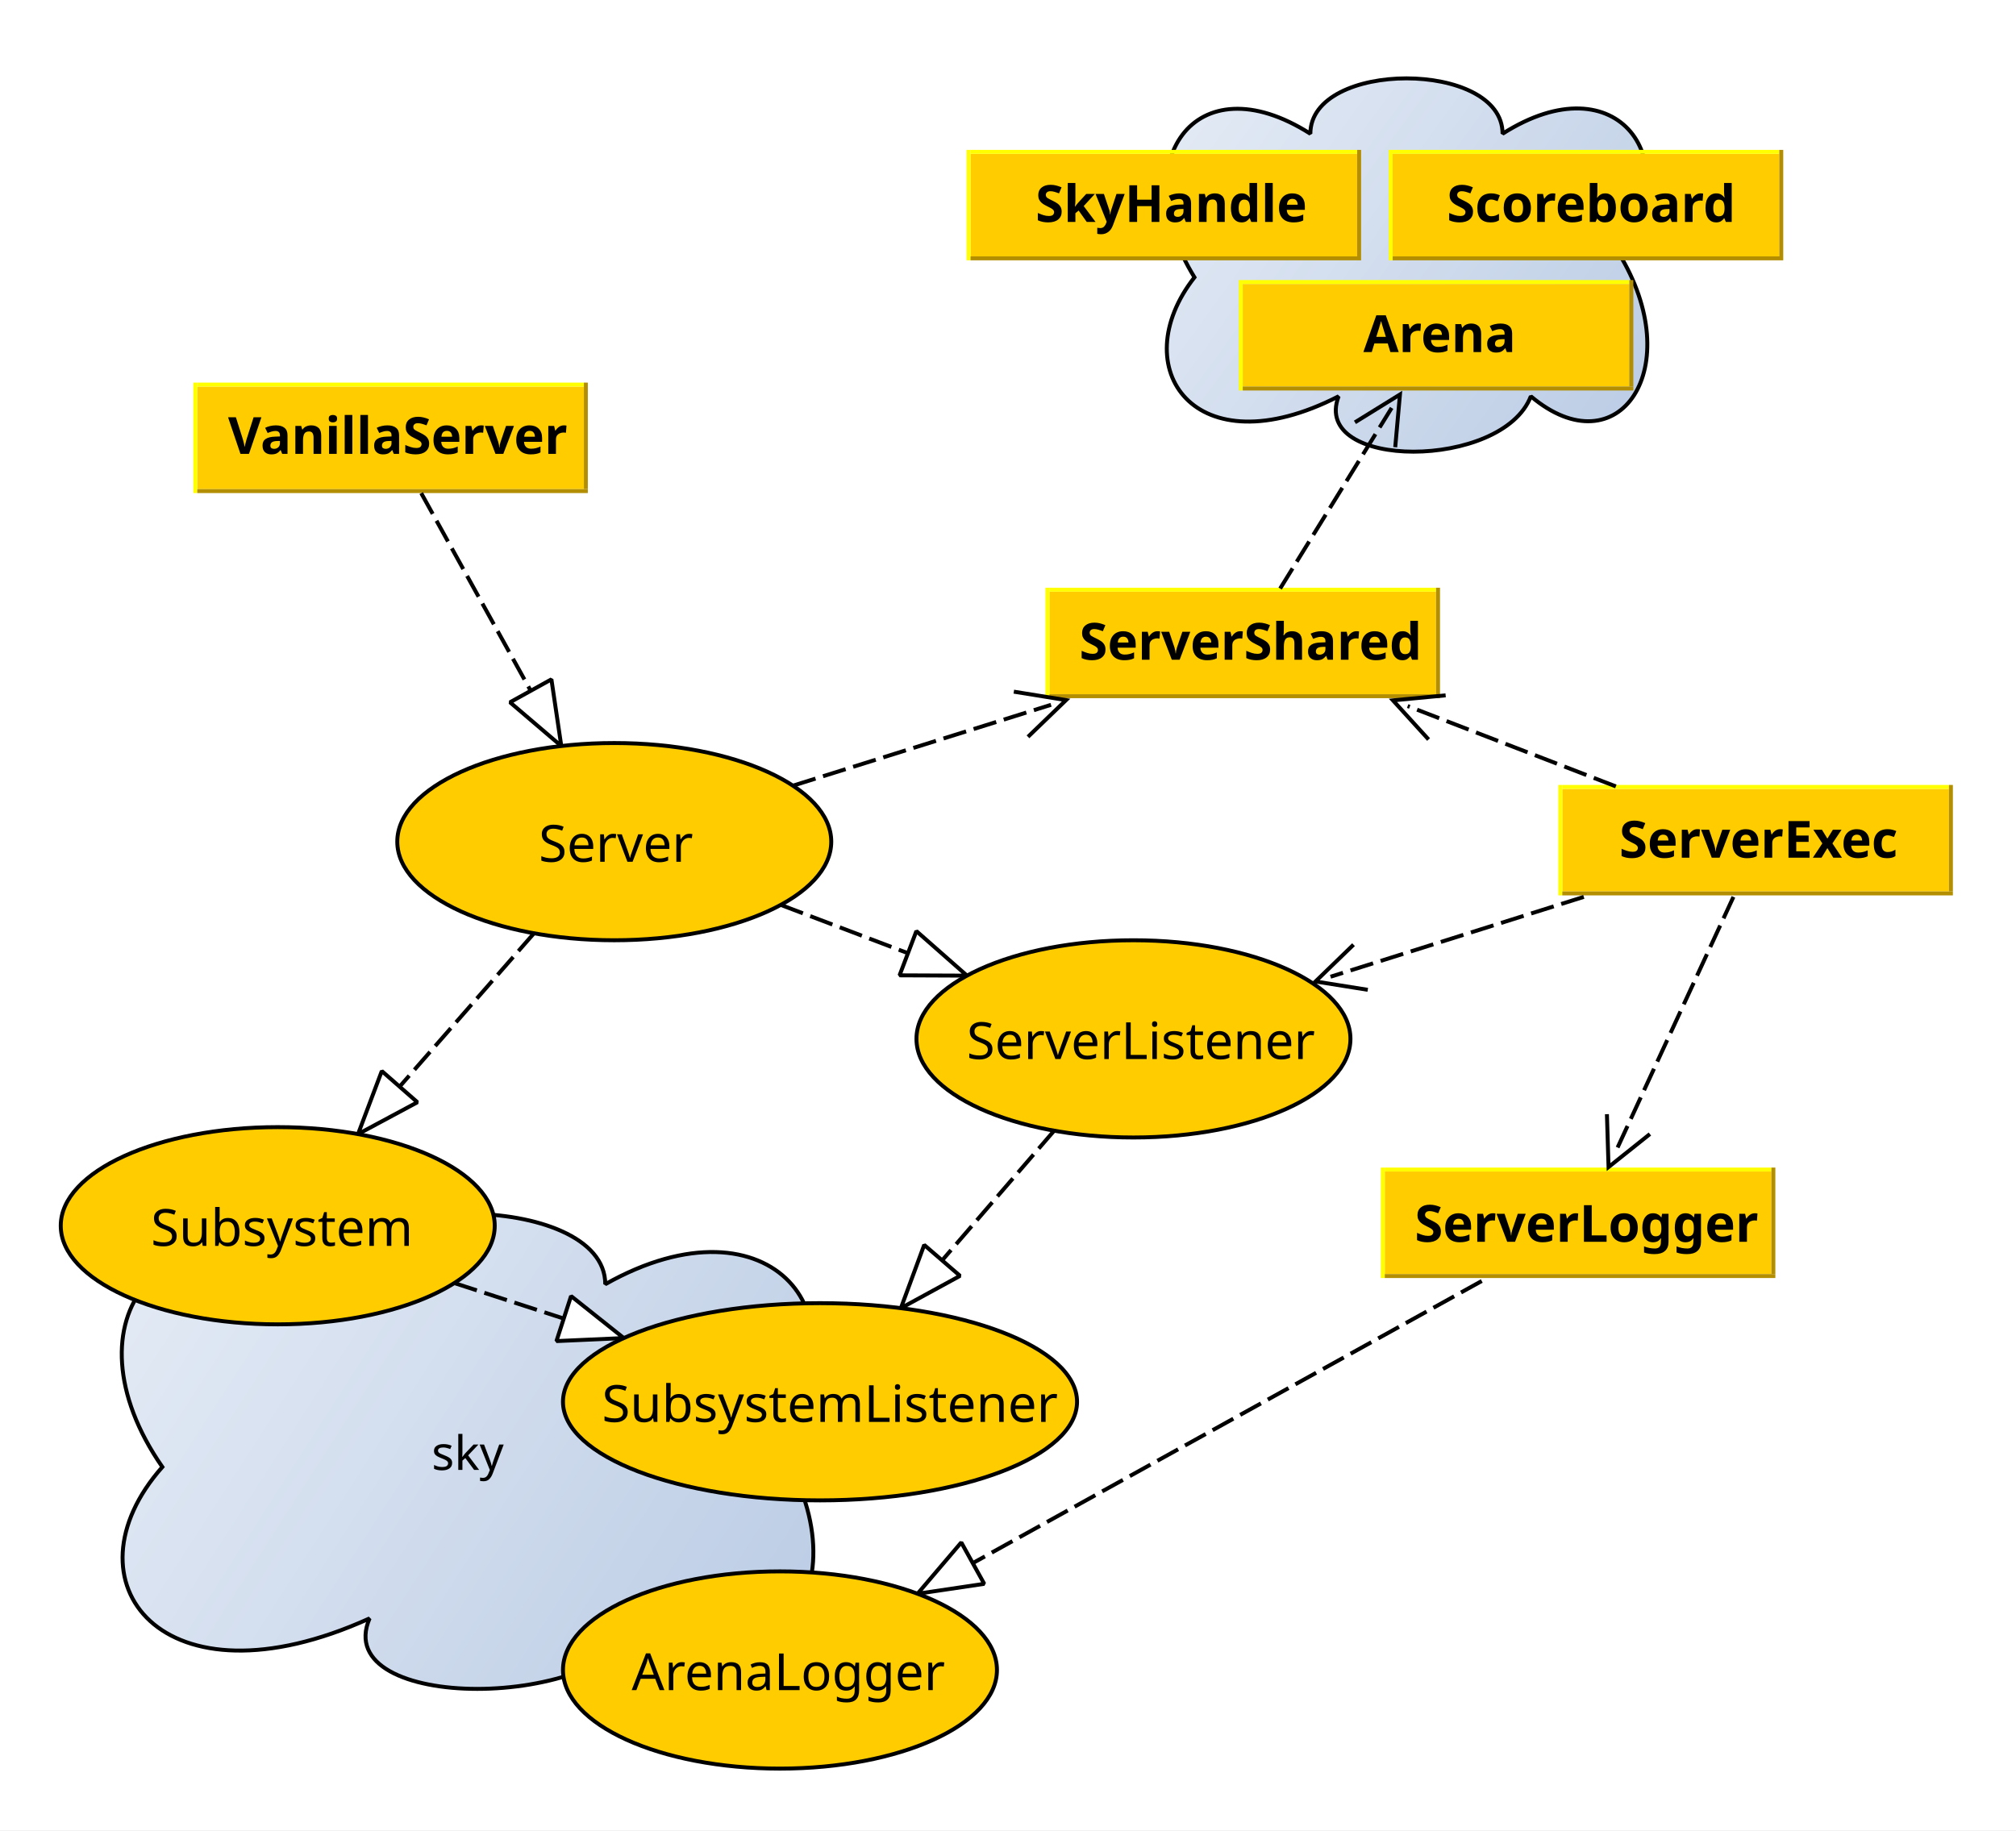
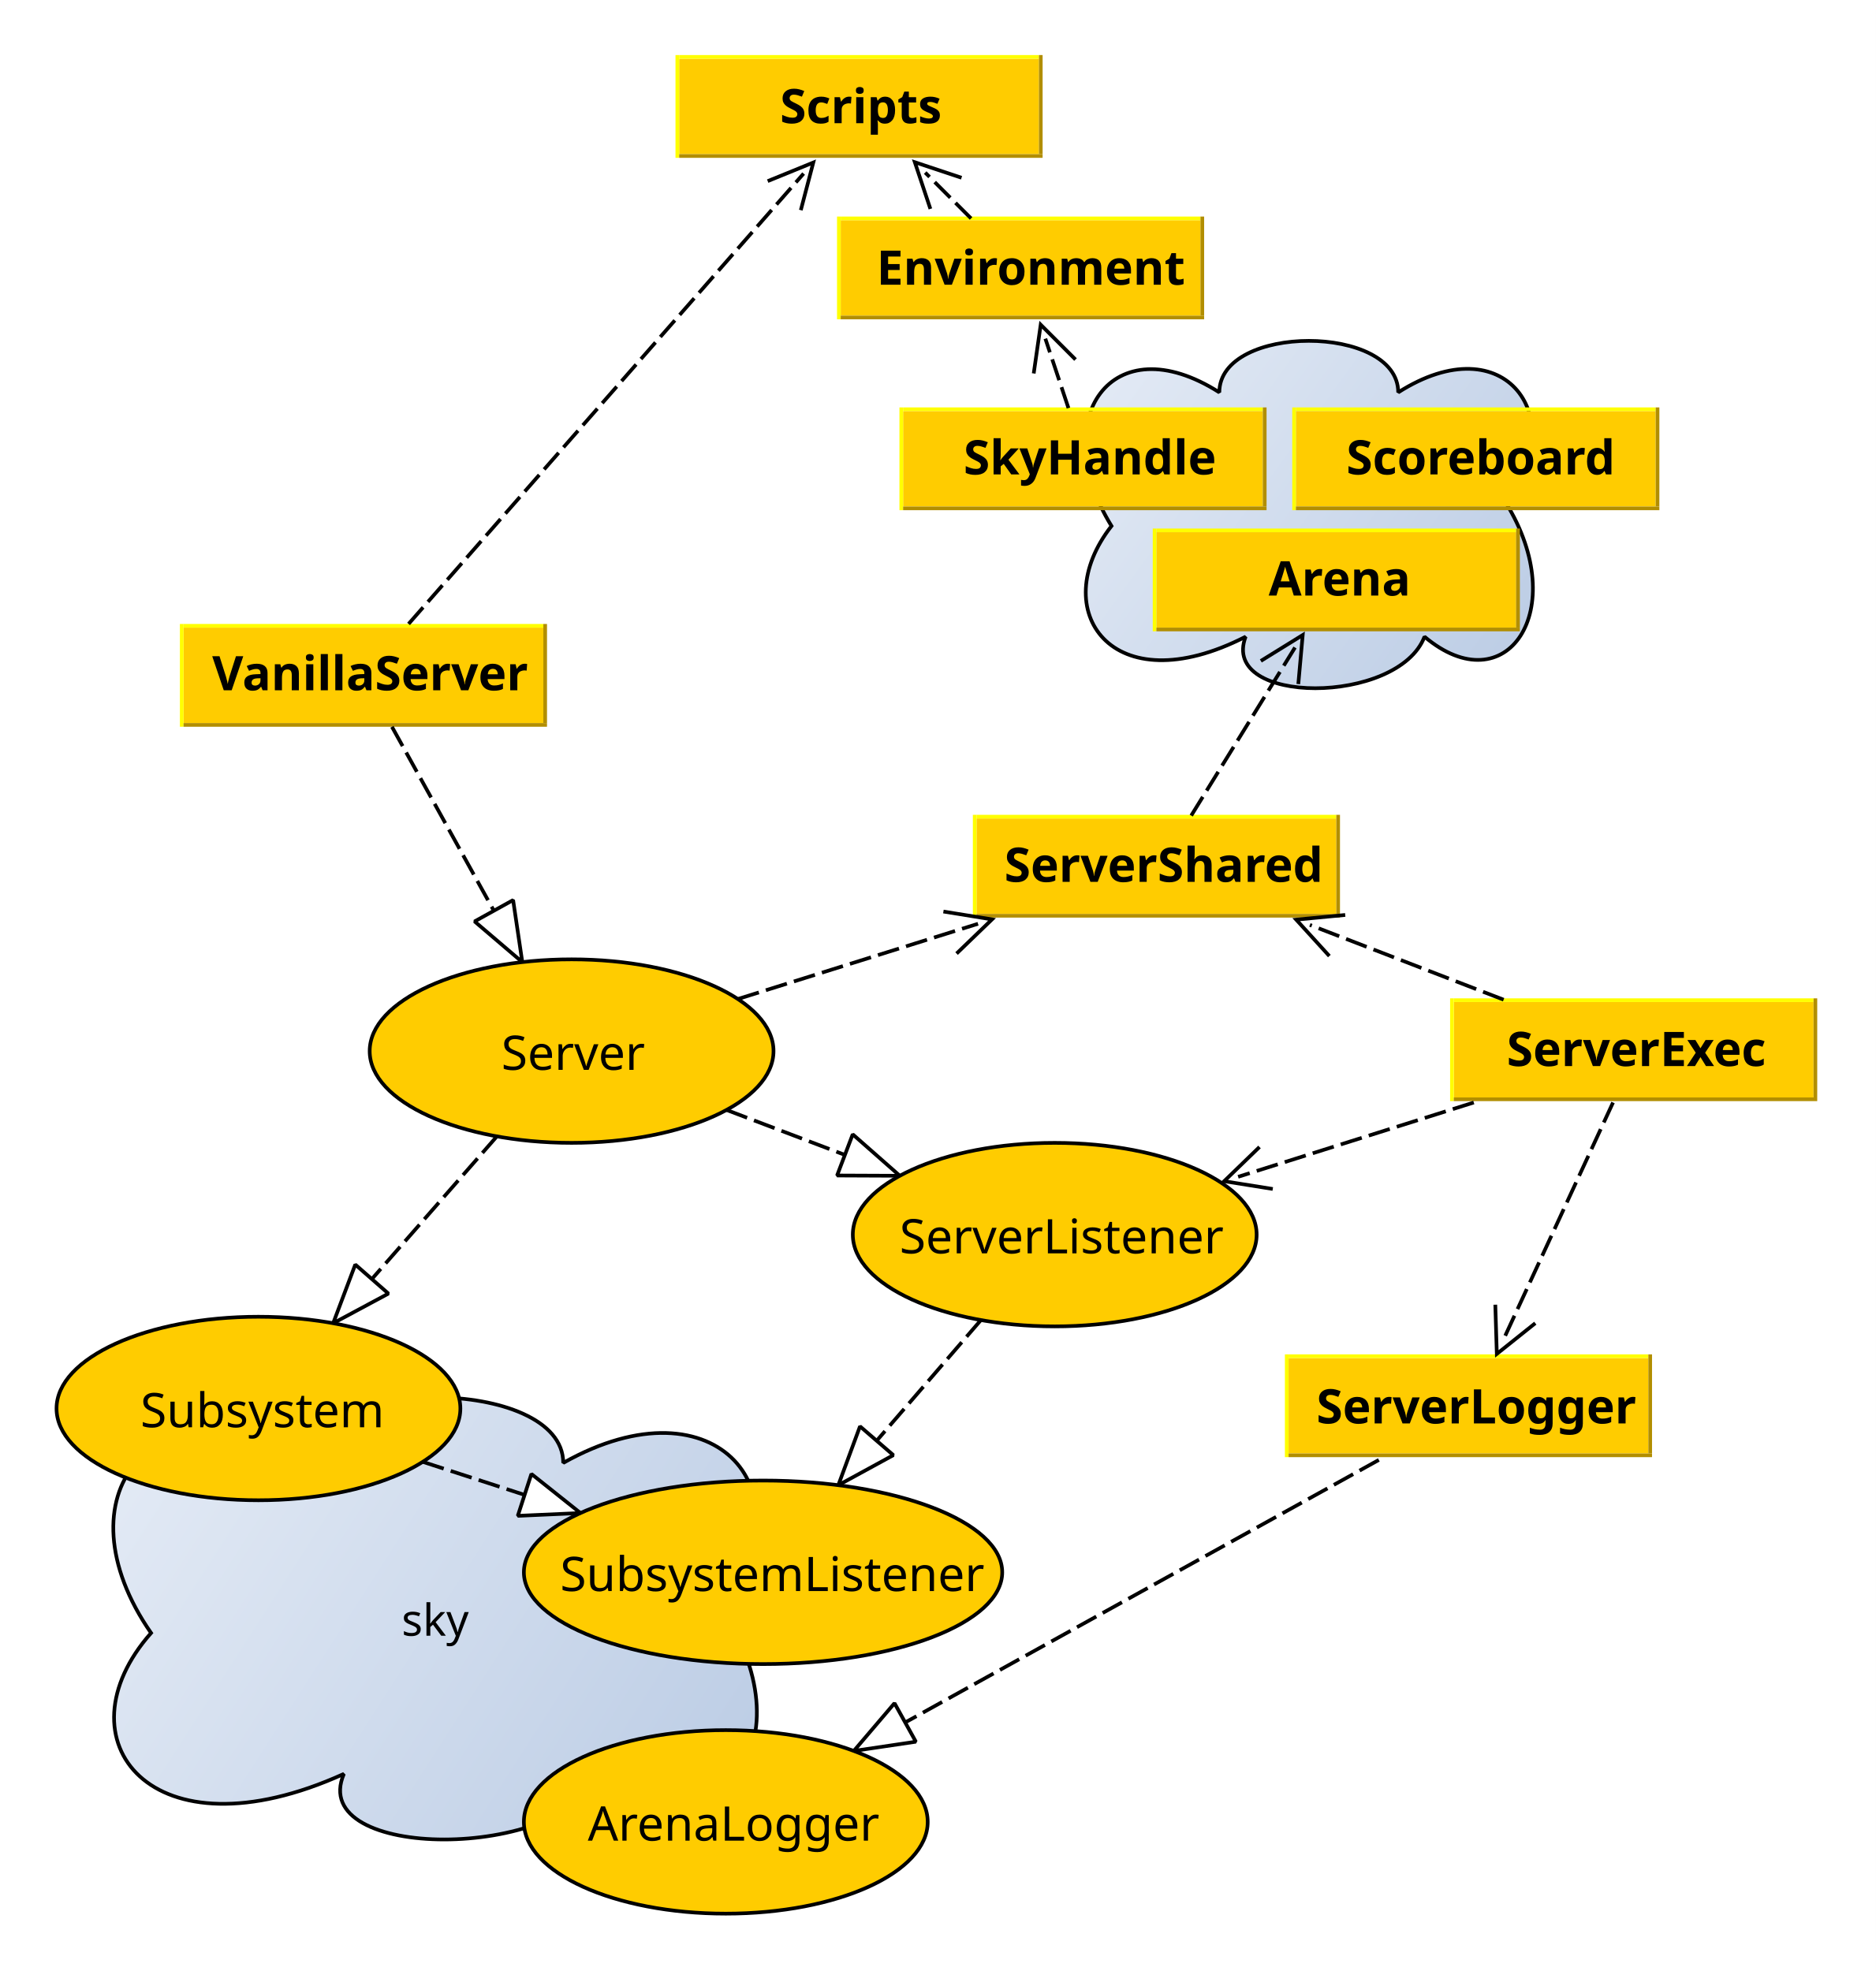
- <svg xmlns="http://www.w3.org/2000/svg" fill-opacity="1" color-rendering="auto" color-interpolation="auto" text-rendering="auto" stroke="black" stroke-linecap="square" width="511" stroke-miterlimit="10" shape-rendering="auto" stroke-opacity="1" fill="black" stroke-dasharray="none" font-weight="normal" stroke-width="1" height="464" font-family="'Dialog'" font-style="normal" stroke-linejoin="miter" font-size="12px" stroke-dashoffset="0" image-rendering="auto">
+ <svg xmlns="http://www.w3.org/2000/svg" fill-opacity="1" color-rendering="auto" color-interpolation="auto" text-rendering="auto" stroke="black" stroke-linecap="square" width="511" stroke-miterlimit="10" shape-rendering="auto" stroke-opacity="1" fill="black" stroke-dasharray="none" font-weight="normal" stroke-width="1" height="537" font-family="'Dialog'" font-style="normal" stroke-linejoin="miter" font-size="12px" stroke-dashoffset="0" image-rendering="auto">
  <defs id="genericDefs" />
  <g>
    <defs id="defs1">
      <linearGradient x1="470.4" gradientUnits="userSpaceOnUse" x2="676.4" y1="550.747" y2="683.121" id="linearGradient1" spreadMethod="reflect">
        <stop stop-opacity="1" stop-color="rgb(232,238,247)" offset="0%" />
        <stop stop-opacity="1" stop-color="rgb(183,201,227)" offset="100%" />
      </linearGradient>
      <linearGradient x1="739.85" gradientUnits="userSpaceOnUse" x2="883.15" y1="264.187" y2="368.187" id="linearGradient2" spreadMethod="reflect">
        <stop stop-opacity="1" stop-color="rgb(232,238,247)" offset="0%" />
        <stop stop-opacity="1" stop-color="rgb(183,201,227)" offset="100%" />
      </linearGradient>
      <clipPath clipPathUnits="userSpaceOnUse" id="clipPath1">
-         <path d="M0 0 L511 0 L511 464 L0 464 L0 0 Z" />
+         <path d="M0 0 L511 0 L511 537 L0 537 L0 0 Z" />
      </clipPath>
      <clipPath clipPathUnits="userSpaceOnUse" id="clipPath2">
-         <path d="M455 249 L966 249 L966 713 L455 713 L455 249 Z" />
+         <path d="M455 176 L966 176 L966 713 L455 713 L455 176 Z" />
      </clipPath>
      <clipPath clipPathUnits="userSpaceOnUse" id="clipPath3">
        <path d="M850 448 L850 476 L950 476 L950 448 Z" />
      </clipPath>
      <clipPath clipPathUnits="userSpaceOnUse" id="clipPath4">
        <path d="M504 346 L504 374 L604 374 L604 346 Z" />
      </clipPath>
      <clipPath clipPathUnits="userSpaceOnUse" id="clipPath5">
        <path d="M720 398 L720 426 L820 426 L820 398 Z" />
      </clipPath>
      <clipPath clipPathUnits="userSpaceOnUse" id="clipPath6">
        <path d="M805 545 L805 573 L905 573 L905 545 Z" />
      </clipPath>
      <clipPath clipPathUnits="userSpaceOnUse" id="clipPath7">
        <path d="M700 287 L700 315 L800 315 L800 287 Z" />
      </clipPath>
      <clipPath clipPathUnits="userSpaceOnUse" id="clipPath8">
        <path d="M769 320 L769 348 L869 348 L869 320 Z" />
      </clipPath>
      <clipPath clipPathUnits="userSpaceOnUse" id="clipPath9">
        <path d="M807 287 L807 315 L907 315 L907 287 Z" />
      </clipPath>
+       <clipPath clipPathUnits="userSpaceOnUse" id="clipPath10">
+         <path d="M683 235 L683 263 L783 263 L783 235 Z" />
+       </clipPath>
+       <clipPath clipPathUnits="userSpaceOnUse" id="clipPath11">
+         <path d="M639 191 L639 219 L739 219 L739 191 Z" />
+       </clipPath>
    </defs>
-     <g fill="white" text-rendering="geometricPrecision" shape-rendering="geometricPrecision" transform="translate(-455,-249)" stroke="white">
-       <rect x="455" width="511" height="464" y="249" clip-path="url(#clipPath2)" stroke="none" />
-     </g>
-     <g fill="url(#linearGradient1)" text-rendering="geometricPrecision" shape-rendering="geometricPrecision" transform="matrix(1,0,0,1,-455,-249)" stroke="url(#linearGradient1)">
+     <g fill="white" text-rendering="geometricPrecision" shape-rendering="geometricPrecision" transform="translate(-455,-176)" stroke="white">
+       <rect x="455" width="511" height="537" y="176" clip-path="url(#clipPath2)" stroke="none" />
+     </g>
+     <g fill="url(#linearGradient1)" text-rendering="geometricPrecision" shape-rendering="geometricPrecision" transform="matrix(1,0,0,1,-455,-176)" stroke="url(#linearGradient1)">
      <path d="M496.15 620.905 C470.4 583.841 496.15 550.747 538.38 574.574 C538.38 550.747 608.42 550.747 608.42 574.574 C650.65 550.747 676.4 583.841 650.65 612.963 C676.4 650.027 650.65 683.121 618.72 659.293 C608.42 683.121 538.38 683.121 548.68 659.293 C496.15 683.121 470.4 650.027 496.15 620.905 Z" stroke="none" clip-path="url(#clipPath2)" />
    </g>
-     <g text-rendering="geometricPrecision" stroke-miterlimit="1.45" shape-rendering="geometricPrecision" transform="matrix(1,0,0,1,-455,-249)" stroke-linecap="butt">
+     <g text-rendering="geometricPrecision" stroke-miterlimit="1.45" shape-rendering="geometricPrecision" transform="matrix(1,0,0,1,-455,-176)" stroke-linecap="butt">
      <path fill="none" d="M496.15 620.905 C470.4 583.841 496.15 550.747 538.38 574.574 C538.38 550.747 608.42 550.747 608.42 574.574 C650.65 550.747 676.4 583.841 650.65 612.963 C676.4 650.027 650.65 683.121 618.72 659.293 C608.42 683.121 538.38 683.121 548.68 659.293 C496.15 683.121 470.4 650.027 496.15 620.905 Z" clip-path="url(#clipPath2)" />
      <text x="564.4" xml:space="preserve" y="621.648" clip-path="url(#clipPath2)" font-family="sans-serif" stroke="none">sky</text>
    </g>
-     <g fill="url(#linearGradient2)" text-rendering="geometricPrecision" shape-rendering="geometricPrecision" transform="matrix(1,0,0,1,-455,-249)" stroke="url(#linearGradient2)">
+     <g fill="url(#linearGradient2)" text-rendering="geometricPrecision" shape-rendering="geometricPrecision" transform="matrix(1,0,0,1,-455,-176)" stroke="url(#linearGradient2)">
      <path d="M757.763 319.307 C739.85 290.187 757.763 264.187 787.139 282.907 C787.139 264.187 835.861 264.187 835.861 282.907 C865.237 264.187 883.15 290.187 865.237 313.067 C883.15 342.187 865.237 368.187 843.026 349.467 C835.861 368.187 787.139 368.187 794.304 349.467 C757.763 368.187 739.85 342.187 757.763 319.307 Z" stroke="none" clip-path="url(#clipPath2)" />
    </g>
-     <g text-rendering="geometricPrecision" stroke-miterlimit="1.45" shape-rendering="geometricPrecision" transform="matrix(1,0,0,1,-455,-249)" stroke-linecap="butt">
+     <g text-rendering="geometricPrecision" stroke-miterlimit="1.45" shape-rendering="geometricPrecision" transform="matrix(1,0,0,1,-455,-176)" stroke-linecap="butt">
      <path fill="none" d="M757.763 319.307 C739.85 290.187 757.763 264.187 787.139 282.907 C787.139 264.187 835.861 264.187 835.861 282.907 C865.237 264.187 883.15 290.187 865.237 313.067 C883.15 342.187 865.237 368.187 843.026 349.467 C835.861 368.187 787.139 368.187 794.304 349.467 C757.763 368.187 739.85 342.187 757.763 319.307 Z" clip-path="url(#clipPath2)" />
    </g>
-     <g fill="rgb(255,204,0)" text-rendering="geometricPrecision" shape-rendering="geometricPrecision" transform="matrix(1,0,0,1,-455,-249)" stroke="rgb(255,204,0)">
+     <g fill="rgb(255,204,0)" text-rendering="geometricPrecision" shape-rendering="geometricPrecision" transform="matrix(1,0,0,1,-455,-176)" stroke="rgb(255,204,0)">
      <ellipse rx="55" ry="25" clip-path="url(#clipPath2)" cx="525.4" cy="559.747" stroke="none" />
    </g>
-     <g font-size="13px" stroke-linecap="butt" transform="matrix(1,0,0,1,-455,-249)" text-rendering="geometricPrecision" font-family="sans-serif" shape-rendering="geometricPrecision" stroke-miterlimit="1.45">
+     <g font-size="13px" stroke-linecap="butt" transform="matrix(1,0,0,1,-455,-176)" text-rendering="geometricPrecision" font-family="sans-serif" shape-rendering="geometricPrecision" stroke-miterlimit="1.45">
      <text x="493.249" xml:space="preserve" y="564.854" clip-path="url(#clipPath2)" stroke="none">Subsystem</text>
      <ellipse rx="55" fill="none" ry="25" clip-path="url(#clipPath2)" cx="525.4" cy="559.747" />
    </g>
-     <g fill="rgb(255,204,0)" text-rendering="geometricPrecision" shape-rendering="geometricPrecision" transform="matrix(1,0,0,1,-455,-249)" stroke="rgb(255,204,0)">
+     <g fill="rgb(255,204,0)" text-rendering="geometricPrecision" shape-rendering="geometricPrecision" transform="matrix(1,0,0,1,-455,-176)" stroke="rgb(255,204,0)">
      <ellipse rx="55" ry="25" clip-path="url(#clipPath2)" cx="652.7" cy="672.374" stroke="none" />
    </g>
-     <g font-size="13px" stroke-linecap="butt" transform="matrix(1,0,0,1,-455,-249)" text-rendering="geometricPrecision" font-family="sans-serif" shape-rendering="geometricPrecision" stroke-miterlimit="1.45">
+     <g font-size="13px" stroke-linecap="butt" transform="matrix(1,0,0,1,-455,-176)" text-rendering="geometricPrecision" font-family="sans-serif" shape-rendering="geometricPrecision" stroke-miterlimit="1.45">
      <text x="615.115" xml:space="preserve" y="677.48" clip-path="url(#clipPath2)" stroke="none">ArenaLogger</text>
      <ellipse rx="55" fill="none" ry="25" clip-path="url(#clipPath2)" cx="652.7" cy="672.374" />
    </g>
-     <g fill="rgb(255,204,0)" text-rendering="geometricPrecision" shape-rendering="geometricPrecision" transform="matrix(1,0,0,1,-455,-249)" stroke="rgb(255,204,0)">
+     <g fill="rgb(255,204,0)" text-rendering="geometricPrecision" shape-rendering="geometricPrecision" transform="matrix(1,0,0,1,-455,-176)" stroke="rgb(255,204,0)">
      <ellipse rx="55" ry="25" clip-path="url(#clipPath2)" cx="742.3" cy="512.374" stroke="none" />
    </g>
-     <g font-size="13px" stroke-linecap="butt" transform="matrix(1,0,0,1,-455,-249)" text-rendering="geometricPrecision" font-family="sans-serif" shape-rendering="geometricPrecision" stroke-miterlimit="1.45">
+     <g font-size="13px" stroke-linecap="butt" transform="matrix(1,0,0,1,-455,-176)" text-rendering="geometricPrecision" font-family="sans-serif" shape-rendering="geometricPrecision" stroke-miterlimit="1.45">
      <text x="700.031" xml:space="preserve" y="517.48" clip-path="url(#clipPath2)" stroke="none">ServerListener</text>
      <ellipse rx="55" fill="none" ry="25" clip-path="url(#clipPath2)" cx="742.3" cy="512.374" />
    </g>
-     <g fill="rgb(255,204,0)" text-rendering="geometricPrecision" shape-rendering="geometricPrecision" transform="matrix(1,0,0,1,-455,-249)" stroke="rgb(255,204,0)">
+     <g fill="rgb(255,204,0)" text-rendering="geometricPrecision" shape-rendering="geometricPrecision" transform="matrix(1,0,0,1,-455,-176)" stroke="rgb(255,204,0)">
      <ellipse rx="65.15" ry="25" clip-path="url(#clipPath2)" cx="662.85" cy="604.374" stroke="none" />
    </g>
-     <g font-size="13px" stroke-linecap="butt" transform="matrix(1,0,0,1,-455,-249)" text-rendering="geometricPrecision" font-family="sans-serif" shape-rendering="geometricPrecision" stroke-miterlimit="1.45">
+     <g font-size="13px" stroke-linecap="butt" transform="matrix(1,0,0,1,-455,-176)" text-rendering="geometricPrecision" font-family="sans-serif" shape-rendering="geometricPrecision" stroke-miterlimit="1.45">
      <text x="607.575" xml:space="preserve" y="609.48" clip-path="url(#clipPath2)" stroke="none">SubsystemListener</text>
      <ellipse rx="65.15" fill="none" ry="25" clip-path="url(#clipPath2)" cx="662.85" cy="604.374" />
    </g>
-     <g fill="rgb(255,204,0)" text-rendering="geometricPrecision" shape-rendering="geometricPrecision" transform="matrix(1,0,0,1,-455,-249)" stroke="rgb(255,204,0)">
+     <g fill="rgb(255,204,0)" text-rendering="geometricPrecision" shape-rendering="geometricPrecision" transform="matrix(1,0,0,1,-455,-176)" stroke="rgb(255,204,0)">
      <ellipse rx="55" ry="25" clip-path="url(#clipPath2)" cx="610.7" cy="462.373" stroke="none" />
    </g>
-     <g font-size="13px" stroke-linecap="butt" transform="matrix(1,0,0,1,-455,-249)" text-rendering="geometricPrecision" font-family="sans-serif" shape-rendering="geometricPrecision" stroke-miterlimit="1.45">
+     <g font-size="13px" stroke-linecap="butt" transform="matrix(1,0,0,1,-455,-176)" text-rendering="geometricPrecision" font-family="sans-serif" shape-rendering="geometricPrecision" stroke-miterlimit="1.45">
      <text x="591.556" xml:space="preserve" y="467.48" clip-path="url(#clipPath2)" stroke="none">Server</text>
      <ellipse rx="55" fill="none" ry="25" clip-path="url(#clipPath2)" cx="610.7" cy="462.373" />
    </g>
-     <g fill="rgb(255,204,0)" text-rendering="geometricPrecision" shape-rendering="geometricPrecision" transform="matrix(1,0,0,1,-455,-249)" stroke="rgb(255,204,0)">
+     <g fill="rgb(255,204,0)" text-rendering="geometricPrecision" shape-rendering="geometricPrecision" transform="matrix(1,0,0,1,-455,-176)" stroke="rgb(255,204,0)">
      <rect x="851" width="98" height="26" y="449" clip-path="url(#clipPath2)" stroke="none" />
      <rect x="850" y="448" clip-path="url(#clipPath2)" fill="yellow" width="1" height="28" stroke="none" />
      <rect x="851" y="448" clip-path="url(#clipPath2)" fill="yellow" width="98" height="1" stroke="none" />
      <rect x="851" y="475" clip-path="url(#clipPath2)" fill="rgb(178,142,0)" width="99" height="1" stroke="none" />
      <rect x="949" y="448" clip-path="url(#clipPath2)" fill="rgb(178,142,0)" width="1" height="27" stroke="none" />
    </g>
-     <g font-size="13px" stroke-linecap="butt" transform="matrix(1,0,0,1,-455,-249)" text-rendering="geometricPrecision" font-family="sans-serif" shape-rendering="geometricPrecision" font-weight="bold" stroke-miterlimit="1.45">
+     <g font-size="13px" stroke-linecap="butt" transform="matrix(1,0,0,1,-455,-176)" text-rendering="geometricPrecision" font-family="sans-serif" shape-rendering="geometricPrecision" font-weight="bold" stroke-miterlimit="1.45">
      <text x="865.43" xml:space="preserve" y="466.443" clip-path="url(#clipPath3)" stroke="none">ServerExec</text>
    </g>
-     <g fill="rgb(255,204,0)" text-rendering="geometricPrecision" shape-rendering="geometricPrecision" transform="matrix(1,0,0,1,-455,-249)" stroke="rgb(255,204,0)">
+     <g fill="rgb(255,204,0)" text-rendering="geometricPrecision" shape-rendering="geometricPrecision" transform="matrix(1,0,0,1,-455,-176)" stroke="rgb(255,204,0)">
      <rect x="505" width="98" height="26" y="347" clip-path="url(#clipPath2)" stroke="none" />
      <rect x="504" y="346" clip-path="url(#clipPath2)" fill="yellow" width="1" height="28" stroke="none" />
      <rect x="505" y="346" clip-path="url(#clipPath2)" fill="yellow" width="98" height="1" stroke="none" />
      <rect x="505" y="373" clip-path="url(#clipPath2)" fill="rgb(178,142,0)" width="99" height="1" stroke="none" />
      <rect x="603" y="346" clip-path="url(#clipPath2)" fill="rgb(178,142,0)" width="1" height="27" stroke="none" />
    </g>
-     <g font-size="13px" stroke-linecap="butt" transform="matrix(1,0,0,1,-455,-249)" text-rendering="geometricPrecision" font-family="sans-serif" shape-rendering="geometricPrecision" font-weight="bold" stroke-miterlimit="1.45">
+     <g font-size="13px" stroke-linecap="butt" transform="matrix(1,0,0,1,-455,-176)" text-rendering="geometricPrecision" font-family="sans-serif" shape-rendering="geometricPrecision" font-weight="bold" stroke-miterlimit="1.45">
      <text x="512.807" xml:space="preserve" y="364.07" clip-path="url(#clipPath4)" stroke="none">VanillaServer</text>
    </g>
-     <g fill="rgb(255,204,0)" text-rendering="geometricPrecision" shape-rendering="geometricPrecision" transform="matrix(1,0,0,1,-455,-249)" stroke="rgb(255,204,0)">
+     <g fill="rgb(255,204,0)" text-rendering="geometricPrecision" shape-rendering="geometricPrecision" transform="matrix(1,0,0,1,-455,-176)" stroke="rgb(255,204,0)">
      <rect x="721" width="98" height="26" y="399" clip-path="url(#clipPath2)" stroke="none" />
      <rect x="720" y="398" clip-path="url(#clipPath2)" fill="yellow" width="1" height="28" stroke="none" />
      <rect x="721" y="398" clip-path="url(#clipPath2)" fill="yellow" width="98" height="1" stroke="none" />
      <rect x="721" y="425" clip-path="url(#clipPath2)" fill="rgb(178,142,0)" width="99" height="1" stroke="none" />
      <rect x="819" y="398" clip-path="url(#clipPath2)" fill="rgb(178,142,0)" width="1" height="27" stroke="none" />
    </g>
-     <g font-size="13px" stroke-linecap="butt" transform="matrix(1,0,0,1,-455,-249)" text-rendering="geometricPrecision" font-family="sans-serif" shape-rendering="geometricPrecision" font-weight="bold" stroke-miterlimit="1.45">
+     <g font-size="13px" stroke-linecap="butt" transform="matrix(1,0,0,1,-455,-176)" text-rendering="geometricPrecision" font-family="sans-serif" shape-rendering="geometricPrecision" font-weight="bold" stroke-miterlimit="1.45">
      <text x="728.575" xml:space="preserve" y="416.257" clip-path="url(#clipPath5)" stroke="none">ServerShared</text>
    </g>
-     <g fill="rgb(255,204,0)" text-rendering="geometricPrecision" shape-rendering="geometricPrecision" transform="matrix(1,0,0,1,-455,-249)" stroke="rgb(255,204,0)">
+     <g fill="rgb(255,204,0)" text-rendering="geometricPrecision" shape-rendering="geometricPrecision" transform="matrix(1,0,0,1,-455,-176)" stroke="rgb(255,204,0)">
      <rect x="806" width="98" height="26" y="546" clip-path="url(#clipPath2)" stroke="none" />
      <rect x="805" y="545" clip-path="url(#clipPath2)" fill="yellow" width="1" height="28" stroke="none" />
      <rect x="806" y="545" clip-path="url(#clipPath2)" fill="yellow" width="98" height="1" stroke="none" />
      <rect x="806" y="572" clip-path="url(#clipPath2)" fill="rgb(178,142,0)" width="99" height="1" stroke="none" />
      <rect x="904" y="545" clip-path="url(#clipPath2)" fill="rgb(178,142,0)" width="1" height="27" stroke="none" />
    </g>
-     <g font-size="13px" stroke-linecap="butt" transform="matrix(1,0,0,1,-455,-249)" text-rendering="geometricPrecision" font-family="sans-serif" shape-rendering="geometricPrecision" font-weight="bold" stroke-miterlimit="1.45">
+     <g font-size="13px" stroke-linecap="butt" transform="matrix(1,0,0,1,-455,-176)" text-rendering="geometricPrecision" font-family="sans-serif" shape-rendering="geometricPrecision" font-weight="bold" stroke-miterlimit="1.45">
      <text x="813.584" xml:space="preserve" y="563.817" clip-path="url(#clipPath6)" stroke="none">ServerLogger</text>
    </g>
-     <g fill="rgb(255,204,0)" text-rendering="geometricPrecision" shape-rendering="geometricPrecision" transform="matrix(1,0,0,1,-455,-249)" stroke="rgb(255,204,0)">
+     <g fill="rgb(255,204,0)" text-rendering="geometricPrecision" shape-rendering="geometricPrecision" transform="matrix(1,0,0,1,-455,-176)" stroke="rgb(255,204,0)">
      <rect x="701" width="98" height="26" y="288" clip-path="url(#clipPath2)" stroke="none" />
      <rect x="700" y="287" clip-path="url(#clipPath2)" fill="yellow" width="1" height="28" stroke="none" />
      <rect x="701" y="287" clip-path="url(#clipPath2)" fill="yellow" width="98" height="1" stroke="none" />
      <rect x="701" y="314" clip-path="url(#clipPath2)" fill="rgb(178,142,0)" width="99" height="1" stroke="none" />
      <rect x="799" y="287" clip-path="url(#clipPath2)" fill="rgb(178,142,0)" width="1" height="27" stroke="none" />
    </g>
-     <g font-size="13px" stroke-linecap="butt" transform="matrix(1,0,0,1,-455,-249)" text-rendering="geometricPrecision" font-family="sans-serif" shape-rendering="geometricPrecision" font-weight="bold" stroke-miterlimit="1.45">
+     <g font-size="13px" stroke-linecap="butt" transform="matrix(1,0,0,1,-455,-176)" text-rendering="geometricPrecision" font-family="sans-serif" shape-rendering="geometricPrecision" font-weight="bold" stroke-miterlimit="1.45">
      <text x="717.464" xml:space="preserve" y="305.257" clip-path="url(#clipPath7)" stroke="none">SkyHandle</text>
    </g>
-     <g fill="rgb(255,204,0)" text-rendering="geometricPrecision" shape-rendering="geometricPrecision" transform="matrix(1,0,0,1,-455,-249)" stroke="rgb(255,204,0)">
+     <g fill="rgb(255,204,0)" text-rendering="geometricPrecision" shape-rendering="geometricPrecision" transform="matrix(1,0,0,1,-455,-176)" stroke="rgb(255,204,0)">
      <rect x="770" width="98" height="26" y="321" clip-path="url(#clipPath2)" stroke="none" />
      <rect x="769" y="320" clip-path="url(#clipPath2)" fill="yellow" width="1" height="28" stroke="none" />
      <rect x="770" y="320" clip-path="url(#clipPath2)" fill="yellow" width="98" height="1" stroke="none" />
      <rect x="770" y="347" clip-path="url(#clipPath2)" fill="rgb(178,142,0)" width="99" height="1" stroke="none" />
      <rect x="868" y="320" clip-path="url(#clipPath2)" fill="rgb(178,142,0)" width="1" height="27" stroke="none" />
    </g>
-     <g font-size="13px" stroke-linecap="butt" transform="matrix(1,0,0,1,-455,-249)" text-rendering="geometricPrecision" font-family="sans-serif" shape-rendering="geometricPrecision" font-weight="bold" stroke-miterlimit="1.45">
+     <g font-size="13px" stroke-linecap="butt" transform="matrix(1,0,0,1,-455,-176)" text-rendering="geometricPrecision" font-family="sans-serif" shape-rendering="geometricPrecision" font-weight="bold" stroke-miterlimit="1.45">
      <text x="800.576" xml:space="preserve" y="338.257" clip-path="url(#clipPath8)" stroke="none">Arena</text>
    </g>
-     <g fill="rgb(255,204,0)" text-rendering="geometricPrecision" shape-rendering="geometricPrecision" transform="matrix(1,0,0,1,-455,-249)" stroke="rgb(255,204,0)">
+     <g fill="rgb(255,204,0)" text-rendering="geometricPrecision" shape-rendering="geometricPrecision" transform="matrix(1,0,0,1,-455,-176)" stroke="rgb(255,204,0)">
      <rect x="808" width="98" height="26" y="288" clip-path="url(#clipPath2)" stroke="none" />
      <rect x="807" y="287" clip-path="url(#clipPath2)" fill="yellow" width="1" height="28" stroke="none" />
      <rect x="808" y="287" clip-path="url(#clipPath2)" fill="yellow" width="98" height="1" stroke="none" />
      <rect x="808" y="314" clip-path="url(#clipPath2)" fill="rgb(178,142,0)" width="99" height="1" stroke="none" />
      <rect x="906" y="287" clip-path="url(#clipPath2)" fill="rgb(178,142,0)" width="1" height="27" stroke="none" />
    </g>
-     <g font-size="13px" stroke-linecap="butt" transform="matrix(1,0,0,1,-455,-249)" text-rendering="geometricPrecision" font-family="sans-serif" shape-rendering="geometricPrecision" font-weight="bold" stroke-miterlimit="1.45">
+     <g font-size="13px" stroke-linecap="butt" transform="matrix(1,0,0,1,-455,-176)" text-rendering="geometricPrecision" font-family="sans-serif" shape-rendering="geometricPrecision" font-weight="bold" stroke-miterlimit="1.45">
      <text x="821.729" xml:space="preserve" y="305.257" clip-path="url(#clipPath9)" stroke="none">Scoreboard</text>
    </g>
-     <g text-rendering="geometricPrecision" stroke-miterlimit="1.45" stroke-dasharray="6,2" shape-rendering="geometricPrecision" transform="matrix(1,0,0,1,-455,-249)" stroke-linecap="butt">
+     <g fill="rgb(255,204,0)" text-rendering="geometricPrecision" shape-rendering="geometricPrecision" transform="matrix(1,0,0,1,-455,-176)" stroke="rgb(255,204,0)">
+       <rect x="684" width="98" height="26" y="236" clip-path="url(#clipPath2)" stroke="none" />
+       <rect x="683" y="235" clip-path="url(#clipPath2)" fill="yellow" width="1" height="28" stroke="none" />
+       <rect x="684" y="235" clip-path="url(#clipPath2)" fill="yellow" width="98" height="1" stroke="none" />
+       <rect x="684" y="262" clip-path="url(#clipPath2)" fill="rgb(178,142,0)" width="99" height="1" stroke="none" />
+       <rect x="782" y="235" clip-path="url(#clipPath2)" fill="rgb(178,142,0)" width="1" height="27" stroke="none" />
+     </g>
+     <g font-size="13px" stroke-linecap="butt" transform="matrix(1,0,0,1,-455,-176)" text-rendering="geometricPrecision" font-family="sans-serif" shape-rendering="geometricPrecision" font-weight="bold" stroke-miterlimit="1.45">
+       <text x="693.773" xml:space="preserve" y="253.57" clip-path="url(#clipPath10)" stroke="none">Environment</text>
+     </g>
+     <g fill="rgb(255,204,0)" text-rendering="geometricPrecision" shape-rendering="geometricPrecision" transform="matrix(1,0,0,1,-455,-176)" stroke="rgb(255,204,0)">
+       <rect x="640" width="98" height="26" y="192" clip-path="url(#clipPath2)" stroke="none" />
+       <rect x="639" y="191" clip-path="url(#clipPath2)" fill="yellow" width="1" height="28" stroke="none" />
+       <rect x="640" y="191" clip-path="url(#clipPath2)" fill="yellow" width="98" height="1" stroke="none" />
+       <rect x="640" y="218" clip-path="url(#clipPath2)" fill="rgb(178,142,0)" width="99" height="1" stroke="none" />
+       <rect x="738" y="191" clip-path="url(#clipPath2)" fill="rgb(178,142,0)" width="1" height="27" stroke="none" />
+     </g>
+     <g font-size="13px" stroke-linecap="butt" transform="matrix(1,0,0,1,-455,-176)" text-rendering="geometricPrecision" font-family="sans-serif" shape-rendering="geometricPrecision" font-weight="bold" stroke-miterlimit="1.45">
+       <text x="667.464" xml:space="preserve" y="209.57" clip-path="url(#clipPath11)" stroke="none">Scripts</text>
+     </g>
+     <g text-rendering="geometricPrecision" stroke-miterlimit="1.45" stroke-dasharray="6,2" shape-rendering="geometricPrecision" transform="matrix(1,0,0,1,-455,-176)" stroke-linecap="butt">
      <path fill="none" d="M722.203 535.645 L693.148 569.29" clip-path="url(#clipPath2)" />
      <path fill="white" d="M683.344 580.643 L698.342 572.455 L689.26 564.611 Z" clip-path="url(#clipPath2)" stroke="none" />
      <path fill="none" stroke-dasharray="none" d="M683.344 580.643 L698.342 572.455 L689.26 564.611 Z" clip-path="url(#clipPath2)" />
      <path fill="none" d="M570.155 574.278 L598.847 583.593" clip-path="url(#clipPath2)" />
      <path fill="white" d="M613.114 588.226 L599.749 577.578 L596.043 588.991 Z" clip-path="url(#clipPath2)" stroke="none" />
      <path fill="none" stroke-dasharray="none" d="M613.114 588.226 L599.749 577.578 L596.043 588.991 Z" clip-path="url(#clipPath2)" />
      <path fill="none" d="M652.899 478.407 L686.078 491.013" clip-path="url(#clipPath2)" />
      <path fill="white" d="M700.101 496.34 L687.275 485.049 L683.013 496.266 Z" clip-path="url(#clipPath2)" stroke="none" />
      <path fill="none" stroke-dasharray="none" d="M700.101 496.34 L687.275 485.049 L683.013 496.266 Z" clip-path="url(#clipPath2)" />
      <path fill="none" d="M590.354 485.6 L555.631 525.238" clip-path="url(#clipPath2)" />
      <path fill="white" d="M545.746 536.521 L560.803 528.439 L551.776 520.532 Z" clip-path="url(#clipPath2)" stroke="none" />
      <path fill="none" stroke-dasharray="none" d="M545.746 536.521 L560.803 528.439 L551.776 520.532 Z" clip-path="url(#clipPath2)" />
      <path fill="none" d="M856.451 476.375 L792.258 496.619" clip-path="url(#clipPath2)" />
      <path d="M788.443 497.822 L801.692 499.935 L788.443 497.822 L798.083 488.491 Z" clip-path="url(#clipPath2)" stroke="none" />
      <path fill="none" stroke-miterlimit="10" stroke-dasharray="none" d="M788.443 497.822 L801.692 499.935 L788.443 497.822 L798.083 488.491 Z" clip-path="url(#clipPath2)" stroke-linecap="square" />
      <path fill="none" d="M561.766 374.021 L590.005 425.008" clip-path="url(#clipPath2)" />
      <path fill="white" d="M597.273 438.13 L594.769 421.226 L584.272 427.04 Z" clip-path="url(#clipPath2)" stroke="none" />
      <path fill="none" stroke-dasharray="none" d="M597.273 438.13 L594.769 421.226 L584.272 427.04 Z" clip-path="url(#clipPath2)" />
      <path fill="none" d="M655.982 448.183 L721.405 427.682" clip-path="url(#clipPath2)" />
      <path d="M725.222 426.486 L711.976 424.349 L725.222 426.486 L715.565 435.799 Z" clip-path="url(#clipPath2)" stroke="none" />
      <path fill="none" stroke-miterlimit="10" stroke-dasharray="none" d="M725.222 426.486 L711.976 424.349 L725.222 426.486 L715.565 435.799 Z" clip-path="url(#clipPath2)" stroke-linecap="square" />
      <path fill="none" d="M864.573 448.369 L811.805 427.997" clip-path="url(#clipPath2)" />
      <path d="M808.073 426.557 L817.107 436.476 L808.073 426.557 L821.429 425.281 Z" clip-path="url(#clipPath2)" stroke="none" />
      <path fill="none" stroke-miterlimit="10" stroke-dasharray="none" d="M808.073 426.557 L817.107 436.476 L808.073 426.557 L821.429 425.281 Z" clip-path="url(#clipPath2)" stroke-linecap="square" />
      <path fill="none" d="M894.379 476.376 L864.4 541.245" clip-path="url(#clipPath2)" />
      <path d="M862.722 544.876 L873.203 536.5 L862.722 544.876 L862.31 531.466 Z" clip-path="url(#clipPath2)" stroke="none" />
      <path fill="none" stroke-miterlimit="10" stroke-dasharray="none" d="M862.722 544.876 L873.203 536.5 L862.722 544.876 L862.31 531.466 Z" clip-path="url(#clipPath2)" stroke-linecap="square" />
      <path fill="none" d="M830.58 573.757 L700.69 645.768" clip-path="url(#clipPath2)" />
      <path fill="white" d="M687.572 653.041 L704.474 650.53 L698.656 640.035 Z" clip-path="url(#clipPath2)" stroke="none" />
      <path fill="none" stroke-dasharray="none" d="M687.572 653.041 L704.474 650.53 L698.656 640.035 Z" clip-path="url(#clipPath2)" />
      <path fill="none" d="M779.479 398.209 L807.748 352.415" clip-path="url(#clipPath2)" />
      <path d="M809.849 349.011 L798.44 356.071 L809.849 349.011 L808.651 362.374 Z" clip-path="url(#clipPath2)" stroke="none" />
      <path fill="none" stroke-miterlimit="10" stroke-dasharray="none" d="M809.849 349.011 L798.44 356.071 L809.849 349.011 L808.651 362.374 Z" clip-path="url(#clipPath2)" stroke-linecap="square" />
+       <path fill="none" d="M746.039 287.18 L739.744 268.264" clip-path="url(#clipPath2)" />
+       <path d="M738.481 264.468 L736.577 277.749 L738.481 264.468 L747.963 273.96 Z" clip-path="url(#clipPath2)" stroke="none" />
+       <path fill="none" stroke-miterlimit="10" stroke-dasharray="none" d="M738.481 264.468 L736.577 277.749 L738.481 264.468 L747.963 273.96 Z" clip-path="url(#clipPath2)" stroke-linecap="square" />
+       <path fill="none" d="M719.514 235.514 L707.016 223.017" clip-path="url(#clipPath2)" />
+       <path d="M704.188 220.188 L708.431 232.916 L704.188 220.188 L716.916 224.431 Z" clip-path="url(#clipPath2)" stroke="none" />
+       <path fill="none" stroke-miterlimit="10" stroke-dasharray="none" d="M704.188 220.188 L708.431 232.916 L704.188 220.188 L716.916 224.431 Z" clip-path="url(#clipPath2)" stroke-linecap="square" />
+       <path fill="none" d="M566.29 345.987 L673.9 223.287" clip-path="url(#clipPath2)" />
+       <path d="M676.538 220.28 L664.114 225.346 L676.538 220.28 L673.136 233.258 Z" clip-path="url(#clipPath2)" stroke="none" />
+       <path fill="none" stroke-miterlimit="10" stroke-dasharray="none" d="M676.538 220.28 L664.114 225.346 L676.538 220.28 L673.136 233.258 Z" clip-path="url(#clipPath2)" stroke-linecap="square" />
    </g>
  </g>
</svg>
